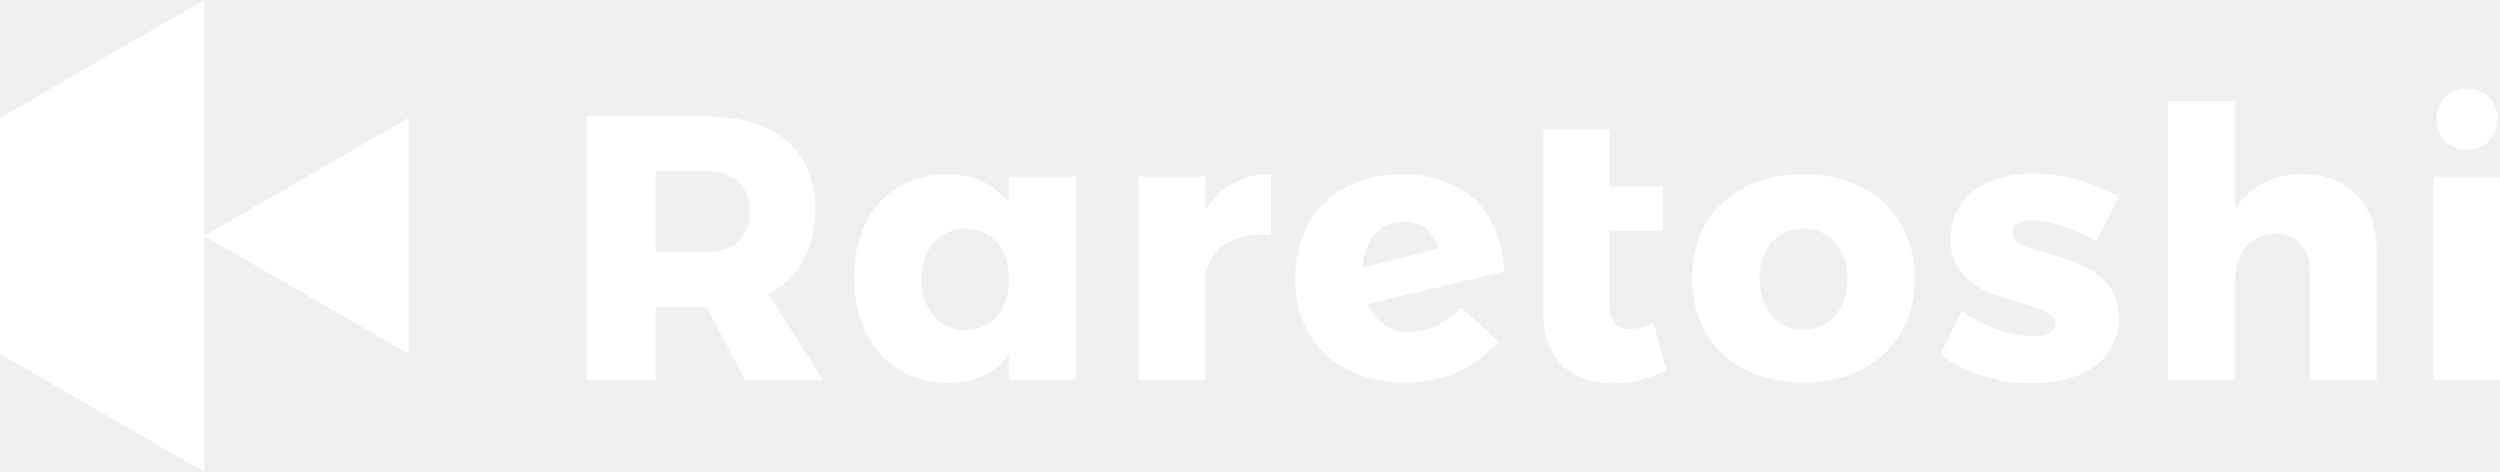
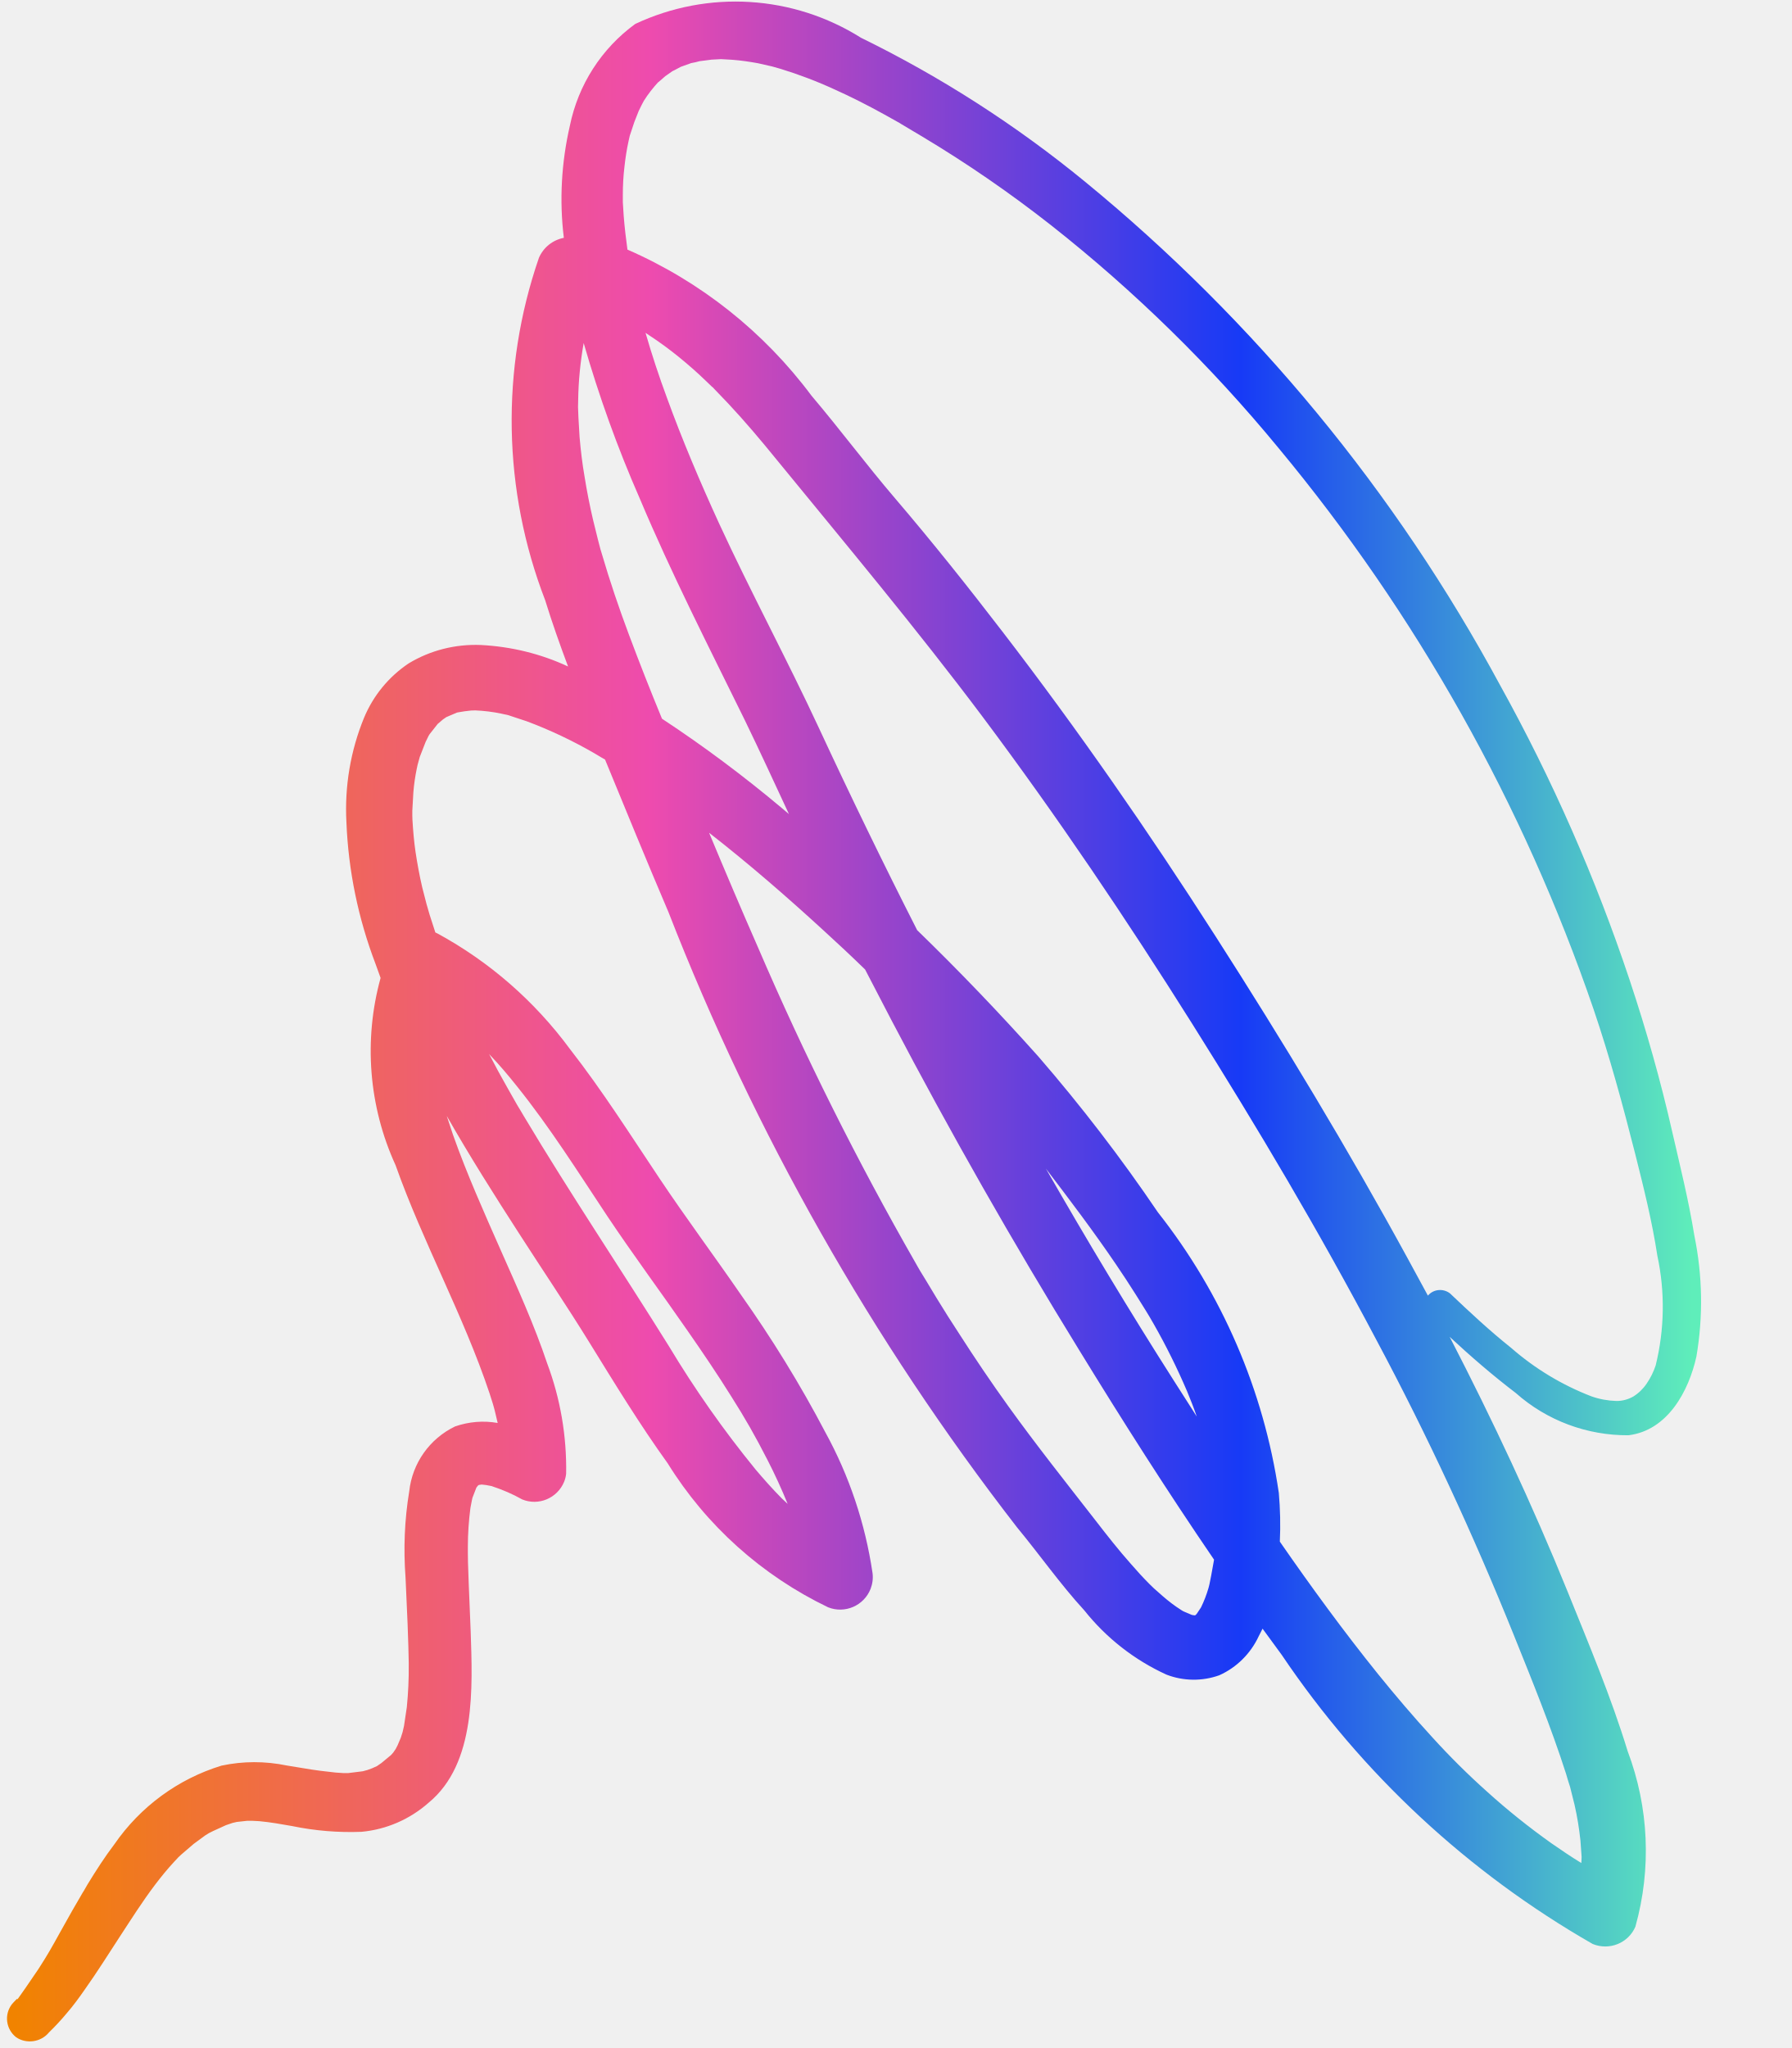
- <svg xmlns="http://www.w3.org/2000/svg" id="Layer_1" data-name="Layer 1" viewBox="0 0 2967.45 560">
+ <svg xmlns="http://www.w3.org/2000/svg" width="14px" height="16px" viewBox="0 0 14 16" version="1.1">
  <defs>
-     <style>.cls-1{fill:#fff;}</style>
+     <linearGradient x1="-0.017%" y1="49.997%" x2="99.988%" y2="49.997%" id="linearGradient-1">
+       <stop stop-color="#F18300" offset="0%" />
+       <stop stop-color="#EE4BAE" offset="37.89%" />
+       <stop stop-color="#173AF6" offset="73.04%" />
+       <stop stop-color="#5FEEBA" offset="100%" />
+     </linearGradient>
  </defs>
-   <polygon class="cls-1" points="484.97 420 484.97 140 242.49 280 484.97 420" />
-   <polygon class="cls-1" points="242.49 280 242.49 0 0 140 0 420 242.49 560 242.49 280 242.49 280" />
-   <path class="cls-1" d="M884.58,451.42,839,364.7h-60.8v86.72H696.4V138.08H837.2c83.14,0,130.52,40.23,130.52,110,0,47.38-19.67,82.25-55.88,101l65.27,102.36Zm-106.39-152h59.45c33.08,0,52.3-17,52.3-48.72,0-30.84-19.22-47.38-52.3-47.38H778.19Z" />
-   <path class="cls-1" d="M1277.1,209.6V451.42h-79.57V421c-16.54,21.46-41.12,33.53-71.07,33.53-68,0-112.64-50.06-112.64-125.16,0-73.75,43.8-122.47,110.4-122.47,30.84-.45,56.32,12.06,73.31,34V209.6Zm-79.57,130.08v-16.1c-3.13-31.73-22.8-52.3-51.41-52.3-31.28,0-52.29,24.58-52.29,60.35s21,60.34,52.29,60.34C1174.73,392,1194.4,371,1197.53,339.68Z" />
-   <path class="cls-1" d="M1508.69,206.47v72.86c-44.26-4.47-73.76,15.19-77.78,48.72V451.42h-79.56V209.6h79.56v40.23C1447.45,222.11,1474.72,206.47,1508.69,206.47Z" />
-   <path class="cls-1" d="M1734,364.7l44.69,40.23c-28.16,33.08-65.25,49.17-110.85,49.17-78.22,0-130.52-48.72-130.52-122.47,0-74.21,48.73-124.26,126-124.71,72.41-.45,120.24,43.8,122,115.33l-161.81,38.87c8.94,21,26.82,33.09,50.06,33.09C1695.11,394.21,1716.11,383.92,1734,364.7Zm-116.67-47.38L1707.18,295c-5.82-21.45-20.57-31.73-40.23-31.73C1638.34,263.24,1620,282.46,1617.33,317.32Z" />
-   <path class="cls-1" d="M1977.65,438.9c-17.43,10.28-41.57,16.1-64.36,16.1-47.83,0-81.35-29.5-81.35-80.91V154.17h78.66v67.05h63V274h-63v87.6c0,19.67,8.94,29.06,23.69,29.06q12.74,0,28.16-8.05Z" />
-   <path class="cls-1" d="M2272.69,330.29c0,74.64-52.74,123.81-132.31,123.81s-131.86-49.17-131.86-123.81c0-74.21,52.3-123.37,131.86-123.37S2272.69,256.08,2272.69,330.29Zm-184.16.89c0,36.21,21,60.34,51.85,60.34,31.3,0,52.3-24.13,52.3-60.34,0-35.76-21-59.9-52.3-59.9C2109.54,271.28,2088.53,295.42,2088.53,331.18Z" />
-   <path class="cls-1" d="M2411.3,261.45c-13.41,0-22.79,4.91-22.79,15.19,0,31.74,126.94,16.55,126.49,100.58,0,49.62-43.36,77.78-102.36,77.78-40.67,0-79.56-11.62-109.06-34.42l25-51.4c27.71,19.22,59,29.94,85.82,29.94,14.75,0,25.48-4.91,25.48-14.75,0-33.08-124.71-16.53-124.71-100.12,0-50.51,42.46-78.22,99.23-78.22A196.32,196.32,0,0,1,2515,234.19L2488.18,286C2458.23,270.39,2431,261.45,2411.3,261.45Z" />
-   <path class="cls-1" d="M2821.23,299V451.42h-79.56V321.8c0-27.28-15.65-44.26-41.12-44.26-29.51.45-47.39,22.8-47.39,54.54V451.42H2573.6V119.76h79.56V248.93c17-27.71,44.7-42.46,80-42.46C2786.37,206.47,2821.23,242.23,2821.23,299Z" />
-   <path class="cls-1" d="M2967.45,209.6V451.42h-79.12V209.6Zm-3.13-67.95c0,21-15.2,36.22-36.21,36.22s-36.2-15.21-36.2-36.22c0-21.45,15.19-36.65,36.2-36.65S2964.32,120.2,2964.32,141.65Z" />
+   <g id="Page-1" stroke="none" stroke-width="1" fill="none" fill-rule="evenodd">
+     <g id="Desktop-HD" transform="translate(-1299, -2578)" fill="url(#linearGradient-1)" fill-rule="nonzero">
+       <g id="Logo-cozmos-icon-07" transform="translate(1299, 2578)">
+         <path d="M0.383,15.878 C0.432,15.83 0.478,15.781 0.521,15.729 C0.573,15.669 0.619,15.606 0.664,15.541 C0.758,15.409 0.844,15.271 0.933,15.135 C1.024,14.996 1.112,14.856 1.213,14.723 C1.26,14.661 1.309,14.601 1.362,14.544 L1.392,14.512 C1.374,14.529 1.41,14.494 1.415,14.49 L1.514,14.405 L1.604,14.339 L1.633,14.321 L1.665,14.305 L1.766,14.259 L1.819,14.241 L1.82,14.241 L1.85,14.234 L1.932,14.225 L1.97,14.225 L2.027,14.228 C2.113,14.236 2.198,14.251 2.282,14.266 C2.461,14.303 2.643,14.318 2.825,14.311 C3.02,14.293 3.203,14.213 3.349,14.084 C3.723,13.777 3.692,13.177 3.678,12.744 L3.663,12.379 L3.657,12.207 L3.656,12.134 L3.656,12.083 C3.656,11.982 3.663,11.88 3.676,11.781 L3.688,11.718 L3.692,11.701 L3.723,11.621 L3.736,11.605 L3.739,11.603 L3.743,11.601 L3.764,11.598 L3.799,11.602 L3.842,11.61 L3.847,11.612 C3.928,11.639 4.006,11.672 4.08,11.714 C4.208,11.767 4.355,11.705 4.408,11.577 C4.416,11.557 4.422,11.535 4.424,11.513 C4.429,11.219 4.379,10.927 4.276,10.652 C4.175,10.351 4.043,10.061 3.915,9.772 C3.783,9.473 3.649,9.174 3.54,8.866 L3.491,8.718 C3.671,9.034 3.866,9.342 4.061,9.644 C4.243,9.927 4.431,10.205 4.608,10.492 C4.805,10.811 5,11.13 5.218,11.433 C5.52,11.92 5.955,12.309 6.471,12.557 C6.602,12.609 6.751,12.545 6.803,12.413 C6.818,12.374 6.824,12.331 6.818,12.288 C6.761,11.903 6.637,11.531 6.449,11.189 C6.253,10.815 6.031,10.456 5.787,10.111 C5.579,9.809 5.36,9.515 5.156,9.21 C4.927,8.868 4.707,8.52 4.454,8.196 C4.179,7.823 3.826,7.514 3.419,7.293 L3.402,7.285 L3.357,7.146 L3.338,7.08 L3.335,7.07 L3.332,7.059 L3.299,6.931 C3.278,6.84 3.261,6.748 3.247,6.655 C3.235,6.573 3.228,6.49 3.223,6.406 L3.222,6.375 L3.222,6.333 L3.23,6.192 C3.235,6.128 3.244,6.066 3.257,6.004 L3.263,5.976 L3.28,5.914 L3.326,5.796 L3.349,5.749 L3.357,5.736 L3.42,5.656 L3.461,5.621 L3.487,5.603 L3.493,5.6 L3.571,5.567 L3.581,5.565 L3.63,5.557 L3.681,5.551 L3.714,5.55 C3.782,5.553 3.85,5.561 3.916,5.575 L3.975,5.588 L3.98,5.59 L4.116,5.635 C4.298,5.703 4.475,5.787 4.643,5.884 L4.7,5.918 L4.728,5.934 C4.892,6.333 5.055,6.731 5.224,7.127 C5.896,8.851 6.813,10.469 7.947,11.932 C8.125,12.147 8.284,12.375 8.473,12.581 C8.645,12.797 8.865,12.969 9.115,13.083 C9.247,13.134 9.394,13.136 9.528,13.088 C9.664,13.027 9.773,12.918 9.836,12.783 L9.866,12.724 L10.016,12.929 C10.642,13.858 11.473,14.63 12.445,15.187 C12.575,15.241 12.725,15.181 12.78,15.051 C12.78,15.051 12.78,15.051 12.78,15.05 C12.906,14.599 12.885,14.12 12.719,13.681 C12.59,13.259 12.415,12.844 12.25,12.435 C11.975,11.757 11.664,11.094 11.328,10.444 C11.494,10.598 11.664,10.745 11.845,10.883 C12.087,11.098 12.401,11.215 12.725,11.213 C13.031,11.176 13.196,10.869 13.256,10.599 C13.31,10.284 13.304,9.963 13.24,9.652 C13.196,9.379 13.129,9.111 13.067,8.841 C12.976,8.44 12.864,8.045 12.734,7.655 C12.468,6.858 12.129,6.087 11.721,5.351 C10.906,3.842 9.804,2.506 8.478,1.419 C7.94,0.978 7.352,0.6 6.728,0.295 C6.197,-0.039 5.532,-0.08 4.964,0.187 C4.7,0.379 4.518,0.663 4.453,0.983 C4.387,1.269 4.37,1.566 4.406,1.858 C4.319,1.875 4.246,1.933 4.211,2.015 C3.911,2.885 3.929,3.831 4.26,4.689 C4.314,4.864 4.375,5.036 4.439,5.207 C4.225,5.107 3.993,5.051 3.757,5.039 C3.56,5.031 3.363,5.08 3.193,5.183 C3.038,5.287 2.917,5.434 2.845,5.607 C2.739,5.865 2.692,6.144 2.707,6.423 C2.722,6.802 2.799,7.175 2.934,7.529 L2.974,7.64 C2.84,8.126 2.881,8.644 3.091,9.103 C3.306,9.709 3.622,10.276 3.826,10.887 L3.852,10.969 L3.861,11.001 L3.866,11.02 L3.889,11.117 C3.777,11.097 3.663,11.107 3.556,11.144 C3.357,11.24 3.222,11.431 3.198,11.65 C3.161,11.873 3.152,12.099 3.169,12.325 L3.185,12.686 L3.191,12.862 L3.193,12.948 L3.194,12.992 L3.194,13.004 C3.195,13.115 3.19,13.227 3.179,13.337 L3.157,13.484 L3.146,13.532 L3.132,13.576 L3.107,13.635 L3.092,13.664 L3.072,13.693 L3.056,13.711 L2.98,13.774 L2.945,13.798 L2.907,13.815 L2.858,13.833 C2.898,13.82 2.843,13.836 2.835,13.838 L2.722,13.852 L2.681,13.852 L2.622,13.848 L2.501,13.834 C2.414,13.823 2.328,13.806 2.241,13.793 C2.072,13.758 1.899,13.758 1.731,13.794 C1.391,13.898 1.096,14.115 0.894,14.408 C0.818,14.508 0.75,14.614 0.684,14.722 L0.646,14.788 C0.668,14.748 0.635,14.805 0.633,14.809 L0.565,14.926 L0.468,15.099 C0.403,15.216 0.377,15.264 0.301,15.382 L0.2,15.53 L0.133,15.625 C0.152,15.591 0.1,15.65 0.093,15.658 C0.031,15.739 0.046,15.853 0.126,15.916 C0.205,15.97 0.319,15.956 0.383,15.878 Z M9.464,12.312 L9.451,12.377 L9.446,12.397 L9.443,12.408 C9.428,12.459 9.409,12.509 9.385,12.558 L9.351,12.609 L9.348,12.612 L9.339,12.62 L9.337,12.62 L9.327,12.619 L9.316,12.617 L9.312,12.616 L9.248,12.589 L9.236,12.582 L9.23,12.578 C9.179,12.546 9.131,12.509 9.085,12.469 L9.017,12.409 L8.983,12.376 L8.981,12.374 C8.931,12.324 8.883,12.271 8.837,12.218 C8.742,12.111 8.653,11.998 8.565,11.884 C8.334,11.587 8.1,11.293 7.88,10.987 C7.747,10.802 7.619,10.613 7.496,10.421 C7.436,10.33 7.377,10.236 7.32,10.143 L7.235,10.002 L7.192,9.932 L7.17,9.894 L7.157,9.871 C6.699,9.072 6.287,8.248 5.923,7.401 C5.793,7.105 5.666,6.806 5.541,6.506 C5.849,6.746 6.144,7.002 6.431,7.265 C6.542,7.366 6.652,7.469 6.76,7.574 L6.968,7.974 C7.426,8.847 7.914,9.705 8.432,10.546 C8.771,11.099 9.12,11.648 9.487,12.185 L9.464,12.312 Z M9.015,10.343 C9.112,10.513 9.199,10.689 9.276,10.869 C9.303,10.934 9.329,11 9.352,11.067 L9.17,10.782 C8.824,10.239 8.493,9.689 8.173,9.13 C8.36,9.375 8.546,9.621 8.72,9.877 C8.773,9.955 8.825,10.034 8.876,10.115 L8.951,10.235 L8.982,10.286 L9.015,10.343 Z M11.829,12.773 C11.973,13.131 12.12,13.491 12.238,13.859 L12.253,13.91 L12.269,13.96 L12.304,14.1 C12.325,14.192 12.34,14.285 12.35,14.379 L12.359,14.504 L12.359,14.513 L12.358,14.535 L12.357,14.555 C12.277,14.506 12.199,14.453 12.121,14.399 C11.947,14.275 11.779,14.141 11.62,13.997 C11.47,13.863 11.326,13.72 11.19,13.57 C11.044,13.411 10.903,13.245 10.767,13.077 C10.498,12.743 10.245,12.396 10.001,12.044 C10.007,11.917 10.004,11.79 9.993,11.663 C9.875,10.862 9.549,10.106 9.048,9.471 C8.761,9.047 8.449,8.641 8.114,8.254 C7.811,7.915 7.496,7.586 7.167,7.267 C6.902,6.746 6.646,6.219 6.399,5.687 C6.149,5.149 5.867,4.627 5.619,4.089 C5.471,3.766 5.332,3.439 5.211,3.106 C5.15,2.941 5.095,2.775 5.046,2.606 L5.044,2.6 L5.072,2.619 C5.153,2.672 5.231,2.729 5.306,2.79 C5.377,2.848 5.446,2.908 5.511,2.971 L5.561,3.019 L5.574,3.03 L5.579,3.036 L5.692,3.154 C5.823,3.294 5.947,3.441 6.068,3.59 C6.612,4.255 7.164,4.914 7.68,5.602 C8.26,6.377 8.801,7.179 9.316,7.998 C9.832,8.819 10.303,9.612 10.757,10.471 C11.156,11.218 11.512,11.987 11.829,12.773 L11.829,12.773 Z M4.867,1.581 L4.867,1.558 L4.867,1.522 C4.867,1.448 4.871,1.373 4.88,1.3 C4.887,1.235 4.897,1.17 4.911,1.106 L4.921,1.061 L4.922,1.058 L4.957,0.953 L4.991,0.867 L5.013,0.822 L5.031,0.788 C5.064,0.735 5.103,0.686 5.145,0.64 C5.13,0.657 5.187,0.604 5.199,0.595 L5.263,0.55 C5.235,0.569 5.305,0.529 5.32,0.522 L5.401,0.493 C5.424,0.489 5.446,0.484 5.467,0.478 L5.56,0.466 L5.634,0.462 L5.722,0.467 C5.79,0.472 5.856,0.482 5.923,0.494 L6.024,0.517 L6.033,0.519 L6.1,0.538 C6.243,0.582 6.383,0.635 6.52,0.698 C6.652,0.757 6.781,0.823 6.908,0.893 L6.994,0.941 L7.033,0.963 L7.039,0.967 L7.21,1.069 C7.559,1.278 7.894,1.509 8.215,1.761 C8.867,2.275 9.462,2.858 9.989,3.498 C11.069,4.798 11.904,6.284 12.452,7.883 C12.579,8.256 12.681,8.633 12.778,9.015 C12.844,9.278 12.91,9.541 12.951,9.81 C13.012,10.093 13.007,10.387 12.938,10.667 C12.921,10.718 12.898,10.765 12.867,10.81 C12.84,10.85 12.804,10.885 12.762,10.911 C12.722,10.933 12.677,10.946 12.629,10.945 C12.564,10.943 12.498,10.931 12.436,10.909 C12.205,10.82 11.992,10.691 11.807,10.529 C11.64,10.396 11.485,10.251 11.33,10.104 C11.277,10.064 11.201,10.071 11.158,10.122 L11.002,9.835 C10.532,8.974 10.024,8.134 9.495,7.309 C8.973,6.494 8.422,5.7 7.833,4.934 C7.561,4.58 7.283,4.231 6.994,3.893 C6.77,3.631 6.564,3.354 6.341,3.091 C5.969,2.592 5.474,2.199 4.903,1.95 C4.891,1.863 4.881,1.777 4.874,1.69 L4.867,1.581 Z M4.703,4.327 L4.697,4.307 L4.692,4.291 L4.672,4.214 L4.634,4.06 C4.608,3.949 4.586,3.837 4.568,3.724 C4.55,3.622 4.538,3.518 4.529,3.415 L4.52,3.261 L4.517,3.184 C4.516,3.152 4.516,3.149 4.517,3.178 L4.518,3.127 C4.52,2.977 4.535,2.828 4.561,2.68 C4.68,3.094 4.826,3.5 4.999,3.894 C5.247,4.483 5.538,5.052 5.82,5.626 C5.938,5.869 6.051,6.115 6.165,6.36 L6.113,6.316 C5.814,6.065 5.5,5.83 5.173,5.615 C5.083,5.397 4.996,5.176 4.913,4.954 C4.836,4.748 4.765,4.539 4.703,4.327 L4.703,4.327 Z M4.04,8.487 C4.298,8.808 4.518,9.158 4.745,9.5 C4.948,9.804 5.167,10.099 5.376,10.401 C5.492,10.568 5.606,10.736 5.714,10.909 C5.824,11.083 5.897,11.21 5.999,11.409 C6.056,11.52 6.108,11.634 6.155,11.749 L6.124,11.72 L6.113,11.71 L6.106,11.703 C6.036,11.632 5.969,11.557 5.904,11.48 C5.655,11.175 5.429,10.853 5.227,10.517 C4.852,9.915 4.456,9.327 4.093,8.719 L4.07,8.68 L4.041,8.632 L3.97,8.507 C3.918,8.416 3.868,8.324 3.82,8.231 L3.819,8.231 L3.833,8.247 C3.906,8.323 3.974,8.404 4.04,8.487 Z" id="Shape" />
+       </g>
+     </g>
+   </g>
</svg>
